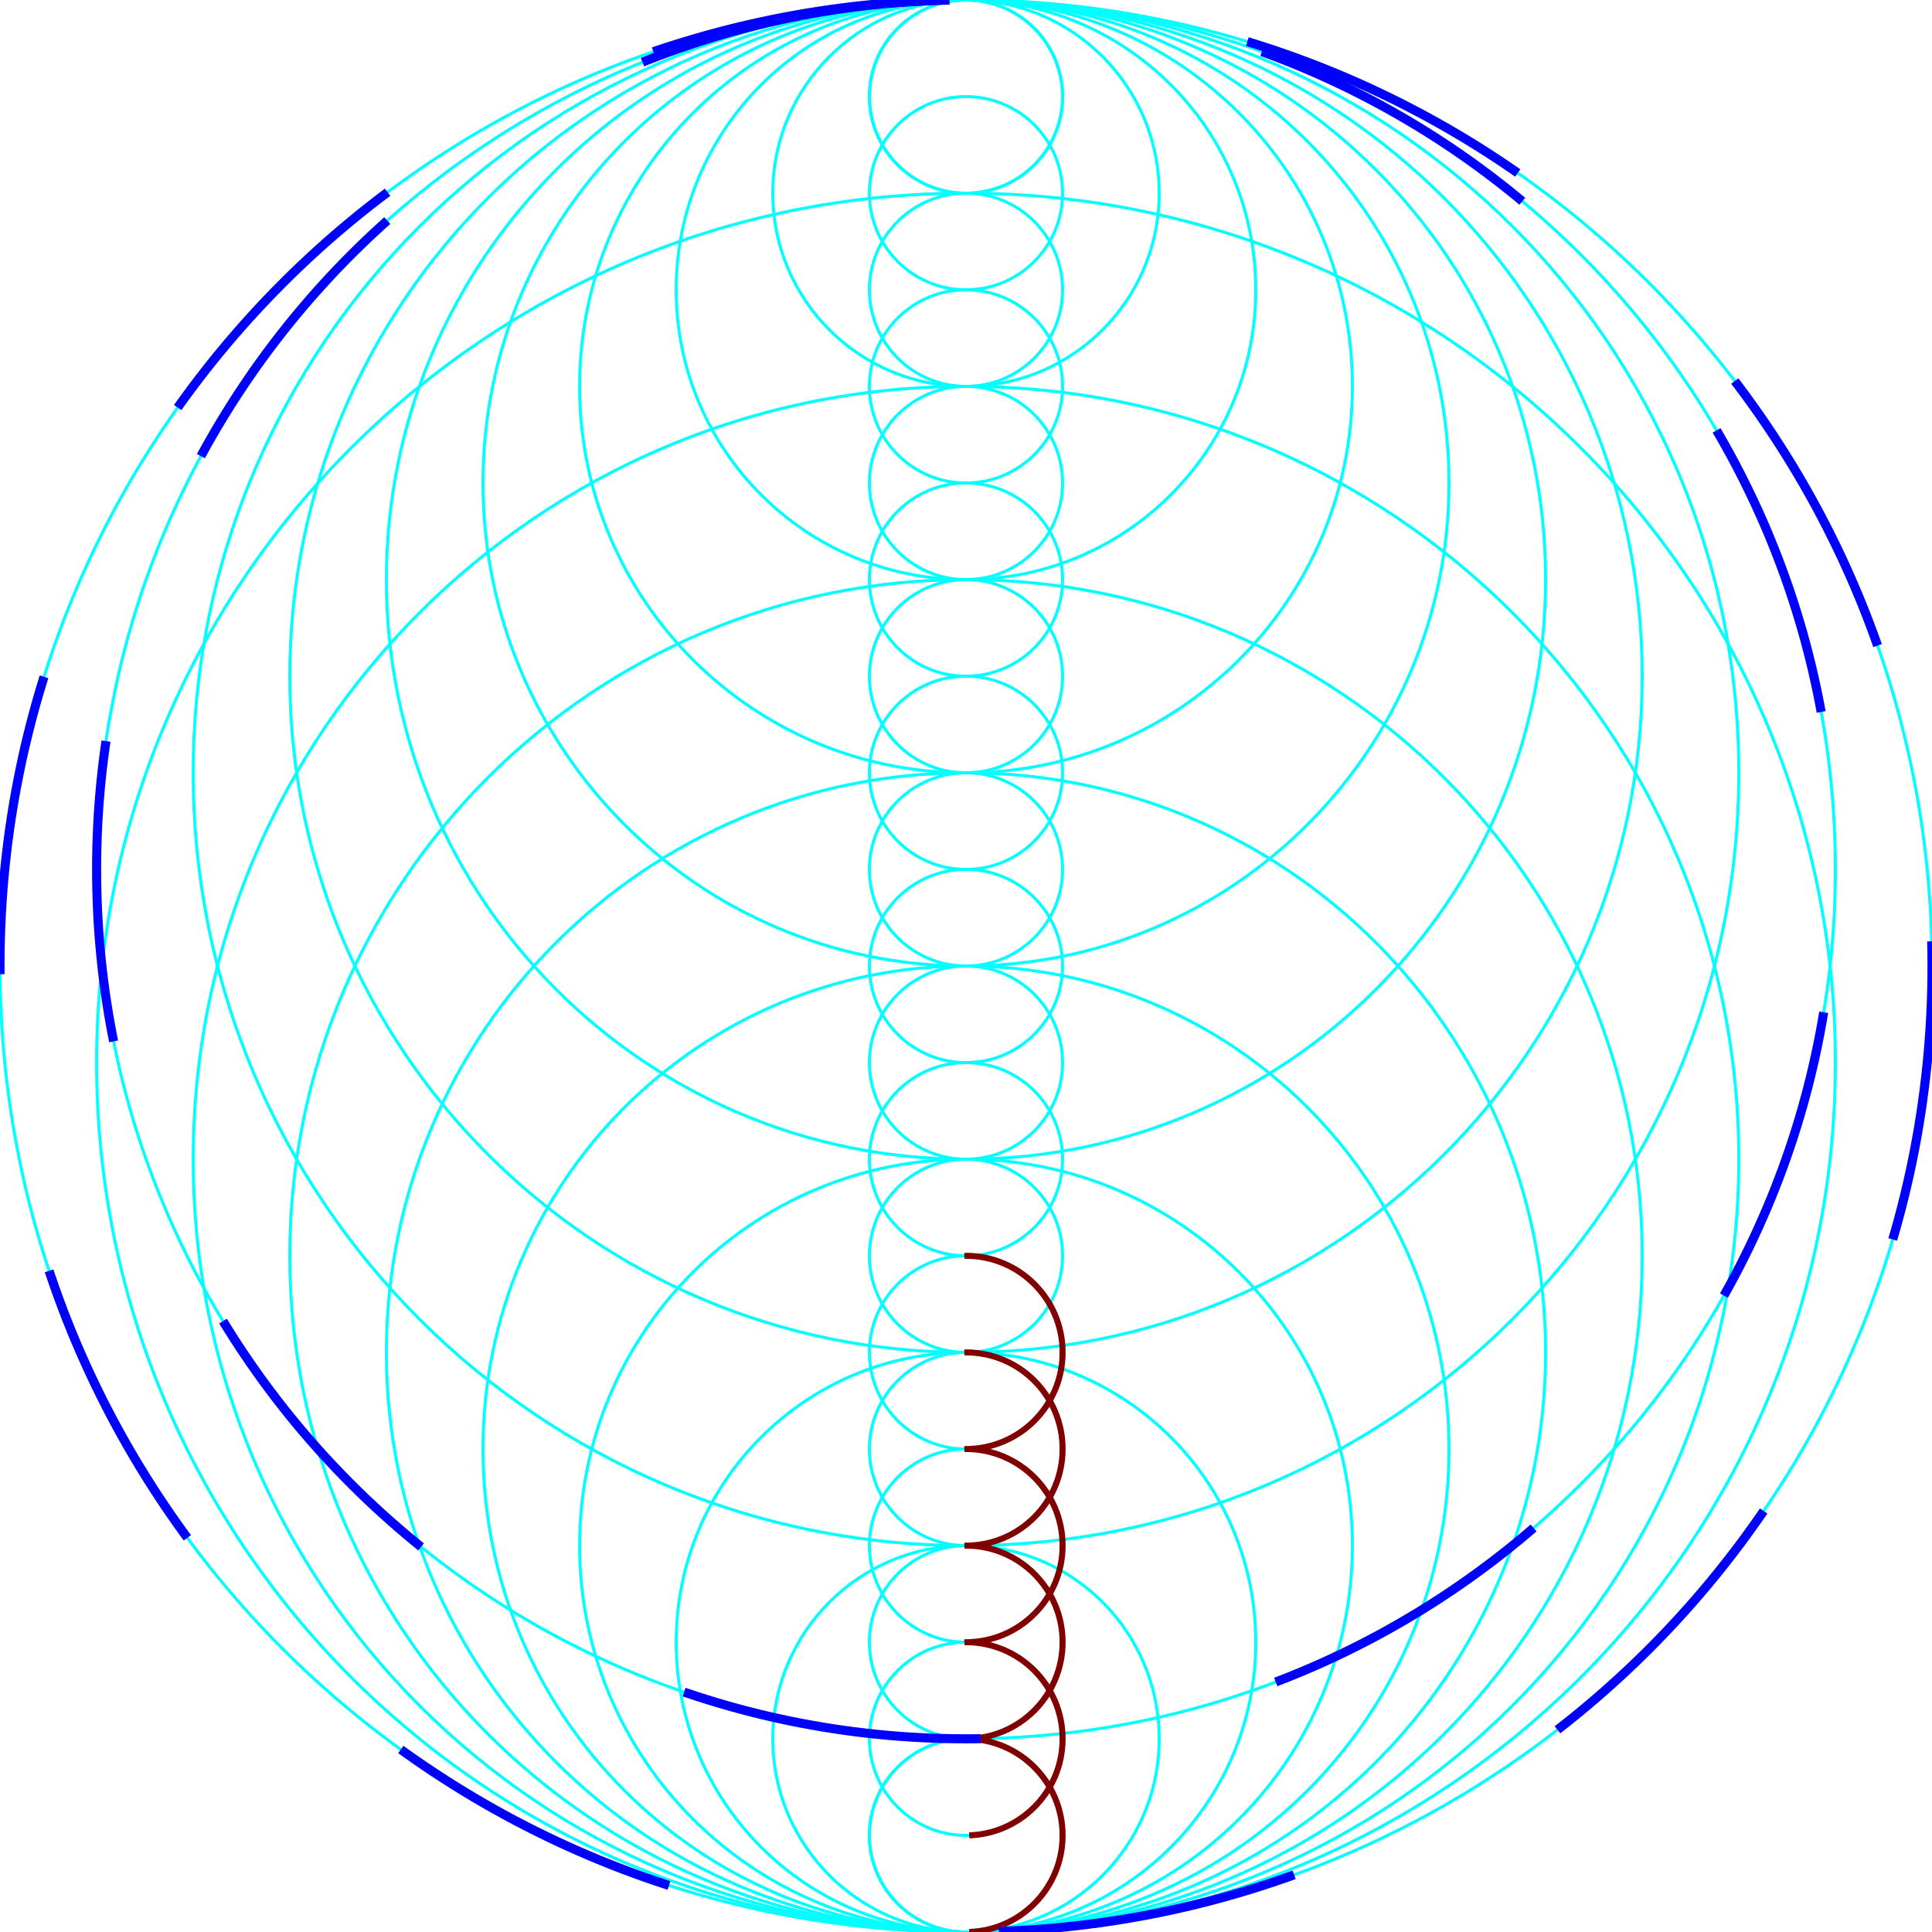
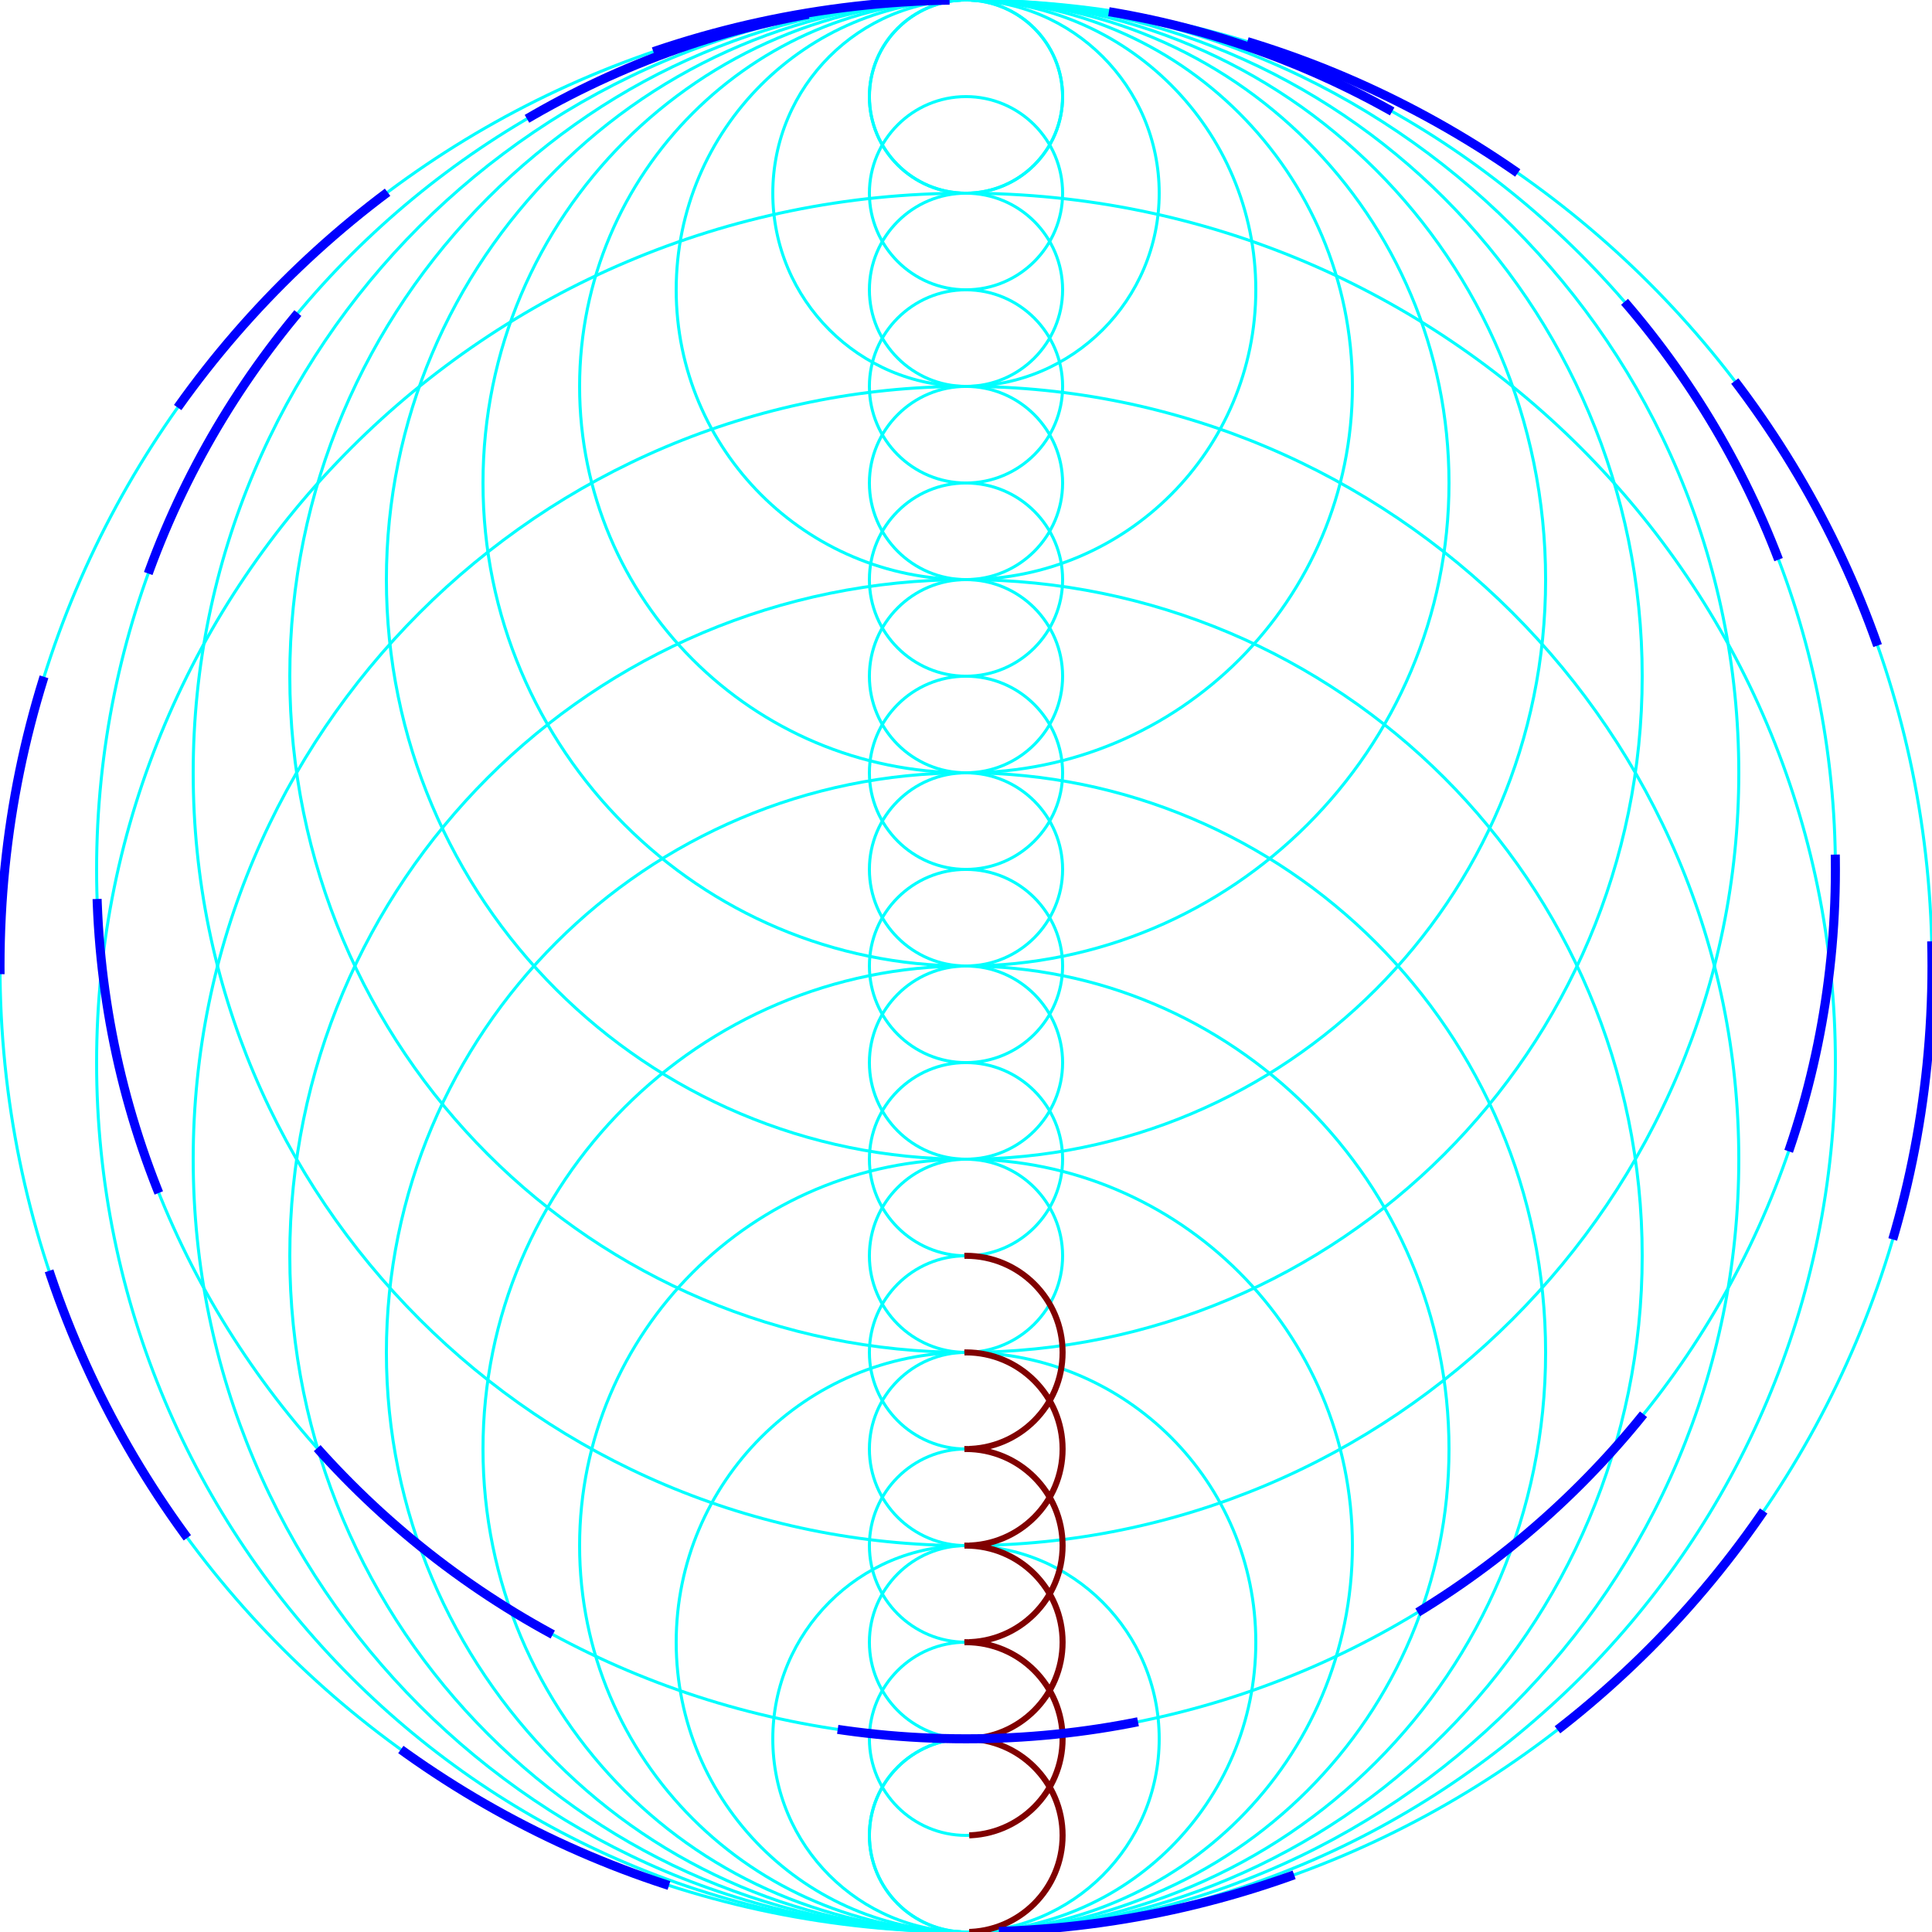
<svg xmlns="http://www.w3.org/2000/svg" height="640" width="640" viewBox="-64 -64 640 640">
  <circle cx="256" cy="544" r="32" fill="none" stroke="cyan" />
  <circle cx="256" cy="512" r="32" fill="none" stroke="cyan" />
  <circle cx="256" cy="480" r="32" fill="none" stroke="cyan" />
  <circle cx="256" cy="448" r="32" fill="none" stroke="cyan" />
  <circle cx="256" cy="416" r="32" fill="none" stroke="cyan" />
  <circle cx="256" cy="384" r="32" fill="none" stroke="cyan" />
  <circle cx="256" cy="352" r="32" fill="none" stroke="cyan" />
  <circle cx="256" cy="320" r="32" fill="none" stroke="cyan" />
  <circle cx="256" cy="288" r="32" fill="none" stroke="cyan" />
  <circle cx="256" cy="256" r="32" fill="none" stroke="cyan" />
  <circle cx="256" cy="224" r="32" fill="none" stroke="cyan" />
  <circle cx="256" cy="192" r="32" fill="none" stroke="cyan" />
  <circle cx="256" cy="160" r="32" fill="none" stroke="cyan" />
  <circle cx="256" cy="128" r="32" fill="none" stroke="cyan" />
  <circle cx="256" cy="96" r="32" fill="none" stroke="cyan" />
  <circle cx="256" cy="64" r="32" fill="none" stroke="cyan" />
  <circle cx="256" cy="32" r="32" fill="none" stroke="cyan" />
  <circle cx="256" cy="0" r="32" fill="none" stroke="cyan" />
  <circle cx="256" cy="-32" r="32" fill="none" stroke="cyan" />
  <circle cx="256" cy="544" r="32" fill="none" stroke="cyan" />
  <circle cx="256" cy="512" r="64" fill="none" stroke="cyan" />
  <circle cx="256" cy="480" r="96" fill="none" stroke="cyan" />
  <circle cx="256" cy="448" r="128" fill="none" stroke="cyan" />
  <circle cx="256" cy="416" r="160" fill="none" stroke="cyan" />
  <circle cx="256" cy="384" r="192" fill="none" stroke="cyan" />
  <circle cx="256" cy="352" r="224" fill="none" stroke="cyan" />
  <circle cx="256" cy="320" r="256" fill="none" stroke="cyan" />
  <circle cx="256" cy="288" r="288" fill="none" stroke="cyan" />
  <circle cx="256" cy="256" r="320" fill="none" stroke="cyan" />
  <circle cx="256" cy="224" r="288" fill="none" stroke="cyan" />
  <circle cx="256" cy="192" r="256" fill="none" stroke="cyan" />
  <circle cx="256" cy="160" r="224" fill="none" stroke="cyan" />
  <circle cx="256" cy="128" r="192" fill="none" stroke="cyan" />
  <circle cx="256" cy="96" r="160" fill="none" stroke="cyan" />
  <circle cx="256" cy="64" r="128" fill="none" stroke="cyan" />
  <circle cx="256" cy="32" r="96" fill="none" stroke="cyan" />
  <circle cx="256" cy="0" r="64" fill="none" stroke="cyan" />
  <circle cx="256" cy="-32" r="32" fill="none" stroke="cyan" />

  //從下畫小圓
  <circle cx="256" cy="544" r="32" fill="none" stroke="#800000" stroke-width="2" pathLength="100" stroke-dasharray="100" stroke-dashoffset="100" transform="rotate(90,256,544)">
    <animate attributeName="stroke-dashoffset" to="0" begin="0.0s" dur="1.0s" repeatCount="1" fill="freeze" />
  </circle>
  <circle cx="256" cy="512" r="32" fill="none" stroke="#800000" stroke-width="2" pathLength="100" stroke-dasharray="100" stroke-dashoffset="100" transform="rotate(90,256,512)">
    <animate attributeName="stroke-dashoffset" to="0" begin="1.0s" dur="1.5s" repeatCount="1" fill="freeze" />
  </circle>
  <circle cx="256" cy="480" r="32" fill="none" stroke="#800000" stroke-width="2" pathLength="100" stroke-dasharray="100" stroke-dashoffset="100" transform="rotate(90,256,480)">
    <animate attributeName="stroke-dashoffset" to="0" begin="1.5s" dur="2.0s" repeatCount="1" fill="freeze" />
  </circle>
  <circle cx="256" cy="448" r="32" fill="none" stroke="#800000" stroke-width="2" pathLength="100" stroke-dasharray="100" stroke-dashoffset="100" transform="rotate(90,256,448)">
    <animate attributeName="stroke-dashoffset" to="0" begin="2.0s" dur="2.5s" repeatCount="1" fill="freeze" />
  </circle>
  <circle cx="256" cy="416" r="32" fill="none" stroke="#800000" stroke-width="2" pathLength="100" stroke-dasharray="100" stroke-dashoffset="100" transform="rotate(90,256,416)">
    <animate attributeName="stroke-dashoffset" to="0" begin="2.5s" dur="3.5s" repeatCount="1" fill="freeze" />
  </circle>
  <circle cx="256" cy="384" r="32" fill="none" stroke="#800000" stroke-width="2" pathLength="100" stroke-dasharray="100" stroke-dashoffset="100" transform="rotate(90,256,384)">
    <animate attributeName="stroke-dashoffset" to="0" begin="2.5s" dur="3.5s" repeatCount="1" fill="freeze" />
  </circle>
  
-   //從外畫大園
+   //最外面的大園
  <circle cx="256" cy="256" r="320" fill="none" stroke="blue" stroke-width="3" pathLength="100" stroke-dasharray="100" stroke-dashoffset="100" transform="rotate(90,256,256)">
    <animate attributeName="stroke-dashoffset" to="0" begin="1.0s" dur="1.5s" repeatCount="1" fill="freeze" />
  </circle>
-   <circle cx="256" cy="224" r="288" fill="none" stroke="blue" stroke-width="3" pathLength="100" stroke-dasharray="100" stroke-dashoffset="100" transform="rotate(-90,256,224)">
+ 
+   //從上畫大園
+   <circle cx="256" cy="224" r="288" fill="none" stroke="blue" stroke-width="3" pathLength="100" stroke-dasharray="100" stroke-dashoffset="100" transform="rotate(180,256,224)">
    <animate attributeName="stroke-dashoffset" to="0" begin="1.5s" dur="2.0s" repeatCount="1" fill="freeze" />
  </circle>
</svg>
